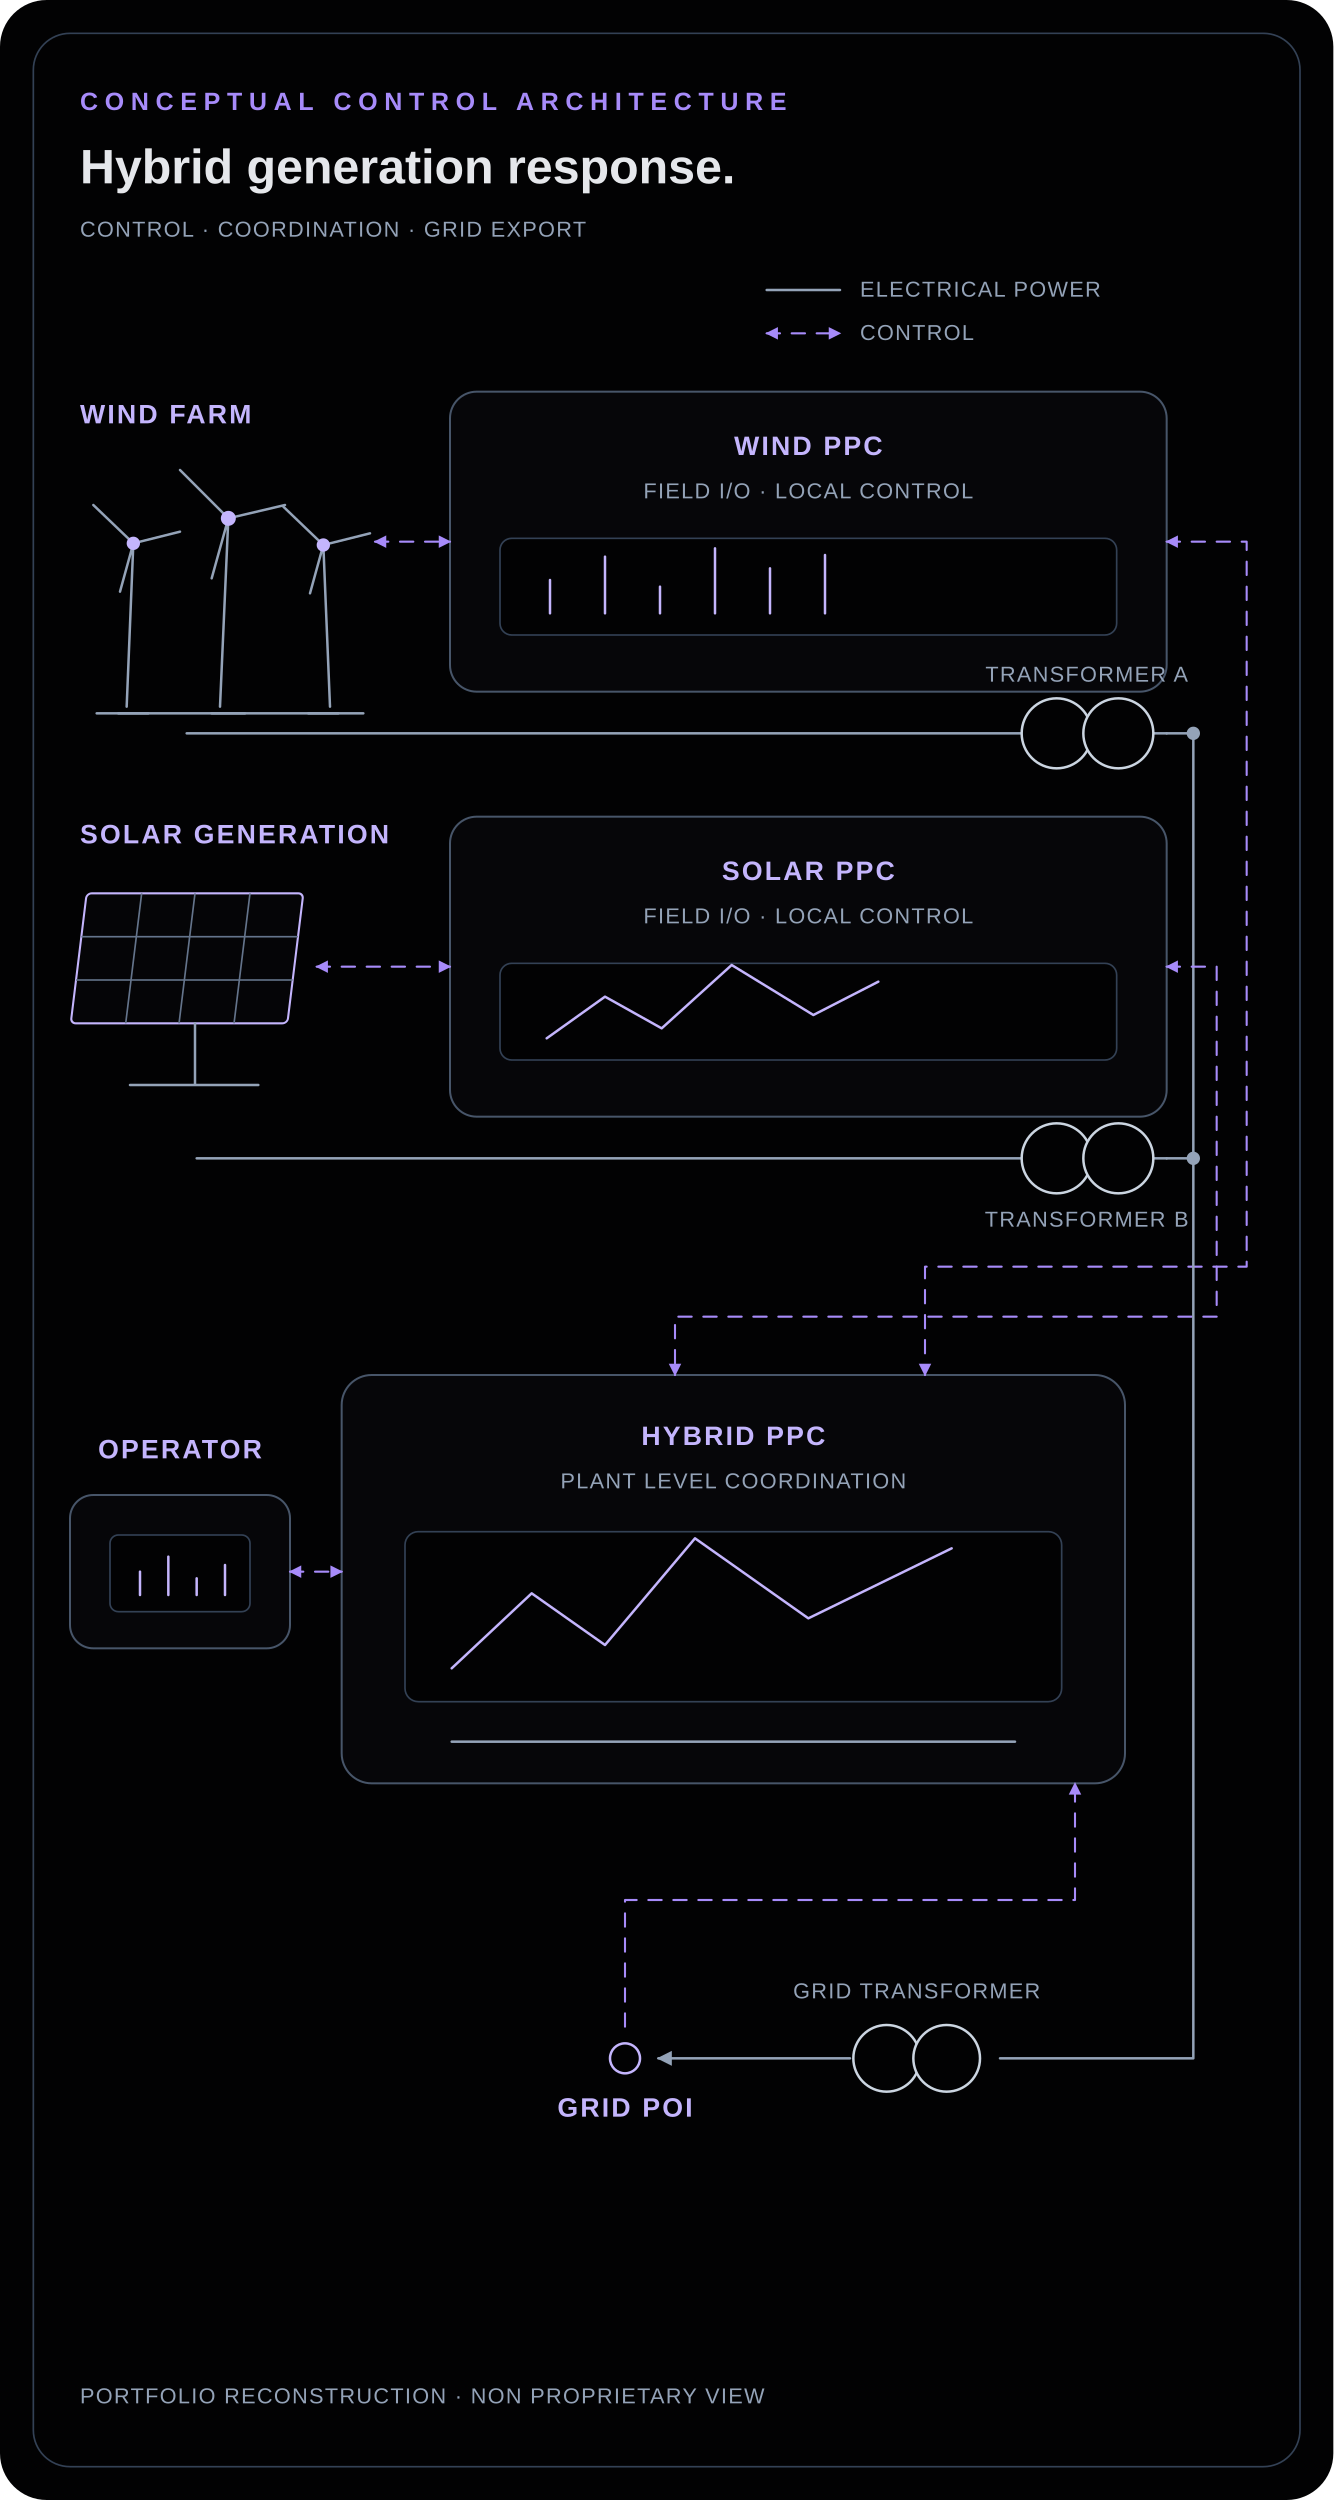
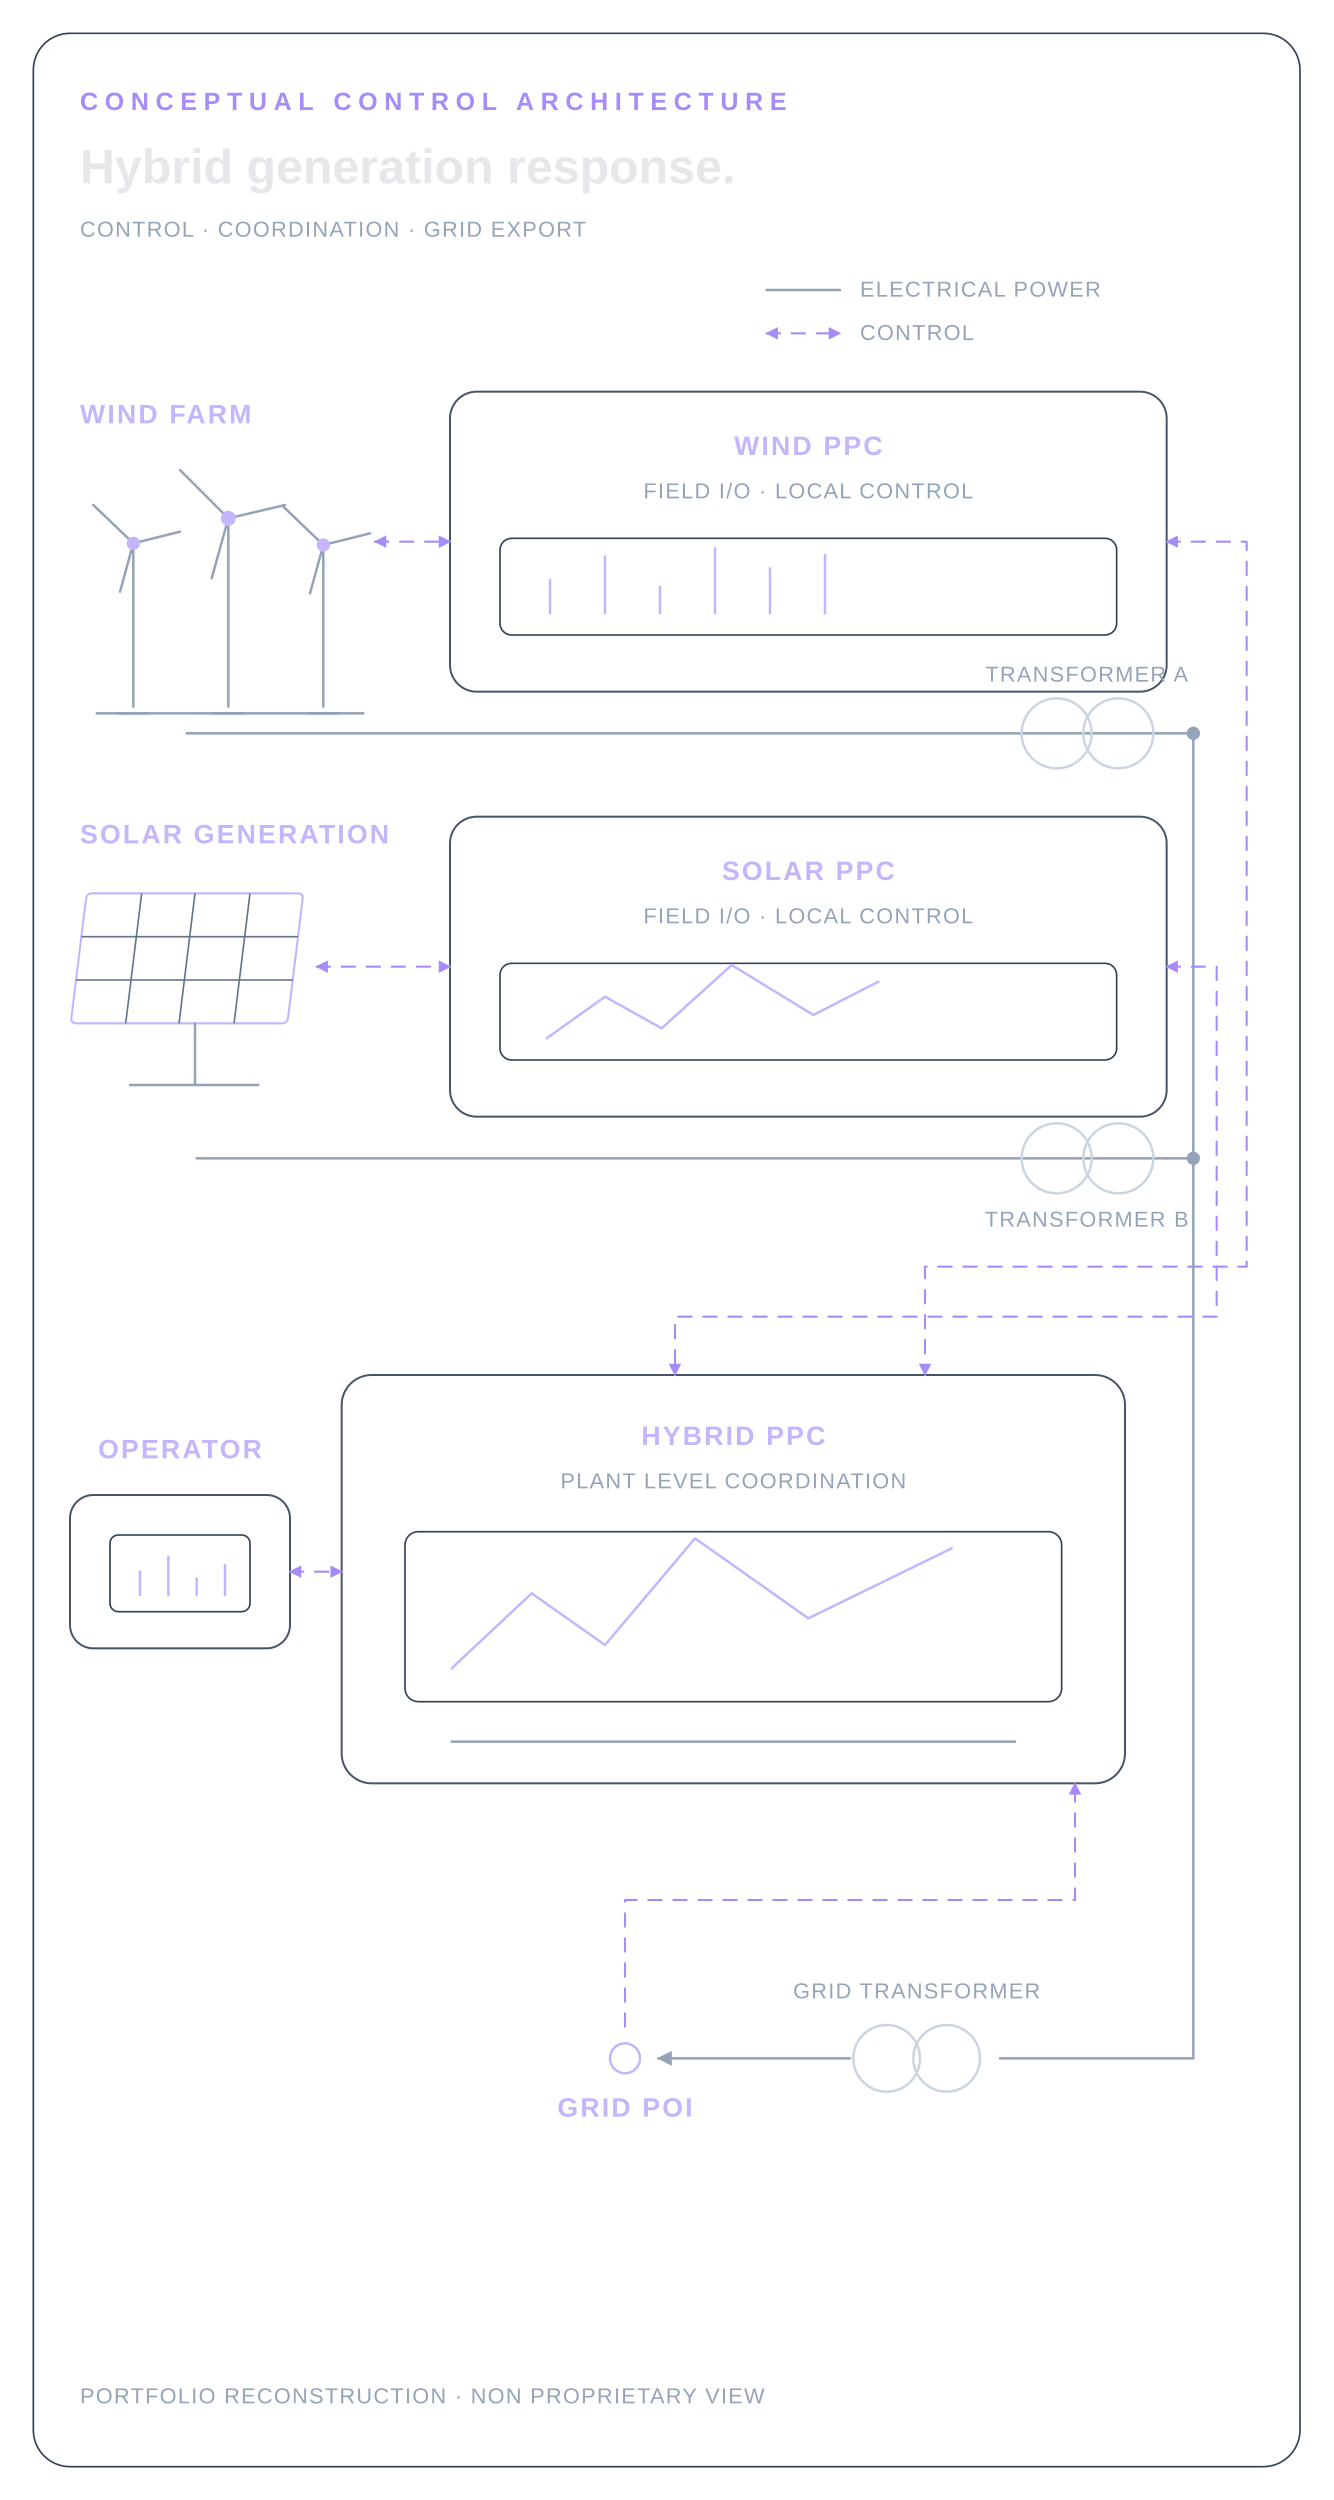
<svg xmlns="http://www.w3.org/2000/svg" viewBox="0 0 800 1500" role="img" aria-labelledby="title desc">
  <defs>
    <marker id="controlArrow" viewBox="0 0 10 10" refX="9" refY="5" markerWidth="6" markerHeight="6" orient="auto-start-reverse">
      <path d="M0 0 10 5 0 10Z" fill="#a78bfa" />
    </marker>
    <marker id="feedbackArrow" viewBox="0 0 10 10" refX="9" refY="5" markerWidth="6" markerHeight="6" orient="auto">
      <path d="M0 0 10 5 0 10Z" fill="#a78bfa" />
    </marker>
    <marker id="powerArrow" viewBox="0 0 10 10" refX="9" refY="5" markerWidth="6" markerHeight="6" orient="auto">
      <path d="M0 0 10 5 0 10Z" fill="#94a3b8" />
    </marker>
-     <style>.eyebrow{font:600 15px Arial,sans-serif;letter-spacing:4px;fill:#a78bfa}.heading{font:600 29px Arial,sans-serif;fill:#e5e7eb}.label{font:600 16px Arial,sans-serif;letter-spacing:1.3px;fill:#c4b5fd}.body{font:500 13px Arial,sans-serif;letter-spacing:.8px;fill:#94a3b8}.micro{font:600 11px Arial,sans-serif;letter-spacing:1px;fill:#a78bfa}.box{fill:#060609;stroke:#475569;stroke-width:1.2}.power{fill:none;stroke:#94a3b8;stroke-width:1.5;stroke-linecap:round;stroke-linejoin:round}.powerOut{fill:none;stroke:#94a3b8;stroke-width:1.5;stroke-linecap:round;marker-end:url(#powerArrow)}.control{fill:none;stroke:#a78bfa;stroke-width:1.25;stroke-dasharray:8 7;stroke-linecap:round;stroke-linejoin:round;marker-start:url(#controlArrow);marker-end:url(#controlArrow)}.feedback{fill:none;stroke:#a78bfa;stroke-width:1.25;stroke-dasharray:8 7;stroke-linecap:round;stroke-linejoin:round;marker-end:url(#feedbackArrow)}.detail{fill:none;stroke:#c4b5fd;stroke-width:1.5;stroke-linecap:round;stroke-linejoin:round}.node{fill:#020203;stroke:#c4b5fd;stroke-width:1.5}</style>
+     <style>.eyebrow{font:600 15px Arial,sans-serif;letter-spacing:4px;fill:#a78bfa}.heading{font:600 29px Arial,sans-serif;fill:#e5e7eb}.label{font:600 16px Arial,sans-serif;letter-spacing:1.3px;fill:#c4b5fd}.body{font:500 13px Arial,sans-serif;letter-spacing:.8px;fill:#94a3b8}.micro{font:600 11px Arial,sans-serif;letter-spacing:1px;fill:#a78bfa}.box{fill:none;stroke:#475569;stroke-width:1.2}.power{fill:none;stroke:#94a3b8;stroke-width:1.5;stroke-linecap:round;stroke-linejoin:round}.powerOut{fill:none;stroke:#94a3b8;stroke-width:1.5;stroke-linecap:round;marker-end:url(#powerArrow)}.control{fill:none;stroke:#a78bfa;stroke-width:1.25;stroke-dasharray:8 7;stroke-linecap:round;stroke-linejoin:round;marker-start:url(#controlArrow);marker-end:url(#controlArrow)}.feedback{fill:none;stroke:#a78bfa;stroke-width:1.25;stroke-dasharray:8 7;stroke-linecap:round;stroke-linejoin:round;marker-end:url(#feedbackArrow)}.detail{fill:none;stroke:#c4b5fd;stroke-width:1.5;stroke-linecap:round;stroke-linejoin:round}.node{fill:none;stroke:#c4b5fd;stroke-width:1.5}[fill="#020203"],[fill="#050507"]{fill:none}</style>
  </defs>
-   <rect width="800" height="1500" rx="28" fill="#020203" />
+   <rect width="800" height="1500" rx="28" fill="none" />
  <rect x="20" y="20" width="760" height="1460" rx="22" fill="none" stroke="#334155" />
  <text x="48" y="66" class="eyebrow">CONCEPTUAL CONTROL ARCHITECTURE</text>
  <text x="48" y="110" class="heading">Hybrid generation response.</text>
  <text x="48" y="142" class="body">CONTROL · COORDINATION · GRID EXPORT</text>
  <g transform="translate(460 174)">
    <path d="M0 0h44" class="power" />
    <text x="56" y="4" class="body">ELECTRICAL POWER</text>
    <path d="M0 26h44" class="control" />
    <text x="56" y="30" class="body">CONTROL</text>
  </g>
  <text x="48" y="254" class="label">WIND FARM</text>
  <g aria-label="Three wind turbines">
    <g transform="translate(80 0)">
-       <path d="M0 326-4 424M0 326l-24-23M0 326l28-7M0 326l-8 29M-9 428H9" class="power" />
+       <path d="M0 326V424M0 326l-24-23M0 326l28-7M0 326l-8 29M-9 428H9" class="power" />
      <circle cy="326" r="4" fill="#c4b5fd" />
    </g>
    <g transform="translate(137 0)">
-       <path d="M0 311-5 424M0 311l-29-29M0 311l34-8M0 311l-10 36M-10 428h20" class="power" />
+       <path d="M0 311V424M0 311l-29-29M0 311l34-8M0 311l-10 36M-10 428h20" class="power" />
      <circle cy="311" r="4.5" fill="#c4b5fd" />
    </g>
    <g transform="translate(194 0)">
-       <path d="M0 327 4 424M0 327l-24-23M0 327l28-7M0 327l-8 29M-9 428H9" class="power" />
+       <path d="M0 327V424M0 327l-24-23M0 327l28-7M0 327l-8 29M-9 428H9" class="power" />
      <circle cy="327" r="4" fill="#c4b5fd" />
    </g>
    <path d="M58 428H218" class="power" />
  </g>
  <g transform="translate(270 235)">
    <rect width="430" height="180" rx="16" class="box" />
    <text x="215" y="38" text-anchor="middle" class="label">WIND PPC</text>
    <text x="215" y="64" text-anchor="middle" class="body">FIELD I/O · LOCAL CONTROL</text>
    <rect x="30" y="88" width="370" height="58" rx="7" fill="#020203" stroke="#334155" />
    <path d="M60 133v-20M93 133V99M126 133v-16M159 133V94M192 133v-27M225 133V98" class="detail" />
  </g>
  <path d="M225 325H270" class="control" />
  <path d="M112 440H700" class="power" />
  <g transform="translate(610 416)">
    <circle cx="24" cy="24" r="21" fill="#020203" stroke="#cbd5e1" stroke-width="1.5" />
    <circle cx="61" cy="24" r="21" fill="#020203" stroke="#cbd5e1" stroke-width="1.5" />
    <text x="42" y="-7" text-anchor="middle" class="body">TRANSFORMER A</text>
  </g>
  <circle cx="716" cy="440" r="4" fill="#94a3b8" />
  <path d="M700 440H716" class="power" />
  <text x="48" y="506" class="label">SOLAR GENERATION</text>
  <g transform="translate(52 536)">
    <g transform="skewX(-7)">
      <rect width="130" height="78" rx="3" fill="#050507" stroke="#c4b5fd" stroke-width="1.25" />
      <path d="M33 0v78M65 0v78M98 0v78M0 26h130M0 52h130" stroke="#64748b" />
    </g>
    <path d="M65 78v37M26 115h77" class="power" />
  </g>
  <g transform="translate(270 490)">
    <rect width="430" height="180" rx="16" class="box" />
    <text x="215" y="38" text-anchor="middle" class="label">SOLAR PPC</text>
    <text x="215" y="64" text-anchor="middle" class="body">FIELD I/O · LOCAL CONTROL</text>
    <rect x="30" y="88" width="370" height="58" rx="7" fill="#020203" stroke="#334155" />
    <path d="M58 133 93 108l34 19 42-38 49 30 39-20" class="detail" />
  </g>
  <path d="M190 580H270" class="control" />
  <path d="M118 695H700" class="power" />
  <g transform="translate(610 671)">
    <circle cx="24" cy="24" r="21" fill="#020203" stroke="#cbd5e1" stroke-width="1.5" />
    <circle cx="61" cy="24" r="21" fill="#020203" stroke="#cbd5e1" stroke-width="1.5" />
    <text x="42" y="65" text-anchor="middle" class="body">TRANSFORMER B</text>
  </g>
  <circle cx="716" cy="695" r="4" fill="#94a3b8" />
  <path d="M700 695H716" class="power" />
  <path d="M716 440V695" class="power" />
  <g transform="translate(205 825)">
    <rect width="470" height="245" rx="18" class="box" />
    <text x="235" y="42" text-anchor="middle" class="label">HYBRID PPC</text>
    <text x="235" y="68" text-anchor="middle" class="body">PLANT LEVEL COORDINATION</text>
    <rect x="38" y="94" width="394" height="102" rx="8" fill="#020203" stroke="#334155" />
    <path d="M66 176 114 131l44 31 54-64 68 48 86-42" class="detail" />
    <path d="M66 220h338" class="power" />
  </g>
  <path d="M700 325H748V760H555V825" class="control" />
  <path d="M700 580H730V790H405V825" class="control" />
  <g transform="translate(42 875)">
    <text x="66" y="0" text-anchor="middle" class="label">OPERATOR</text>
    <rect y="22" width="132" height="92" rx="14" class="box" />
    <rect x="24" y="46" width="84" height="46" rx="5" fill="#020203" stroke="#334155" />
    <path d="M42 82V68M59 82V59M76 82V72M93 82V64" class="detail" />
  </g>
  <path d="M174 943H205" class="control" />
  <path d="M716 695V1235H600" class="power" />
  <g transform="translate(510 1213)">
    <circle cx="22" cy="22" r="20" fill="#020203" stroke="#cbd5e1" stroke-width="1.5" />
    <circle cx="58" cy="22" r="20" fill="#020203" stroke="#cbd5e1" stroke-width="1.5" />
    <text x="40" y="-14" text-anchor="middle" class="body">GRID TRANSFORMER</text>
  </g>
  <path d="M510 1235H395" class="powerOut" />
  <circle cx="375" cy="1235" r="9" class="node" />
  <text x="375" y="1270" text-anchor="middle" class="label">GRID POI</text>
  <path d="M375 1216V1140H645V1070" class="feedback" />
  <text x="48" y="1442" class="body">PORTFOLIO RECONSTRUCTION · NON PROPRIETARY VIEW</text>
</svg>
